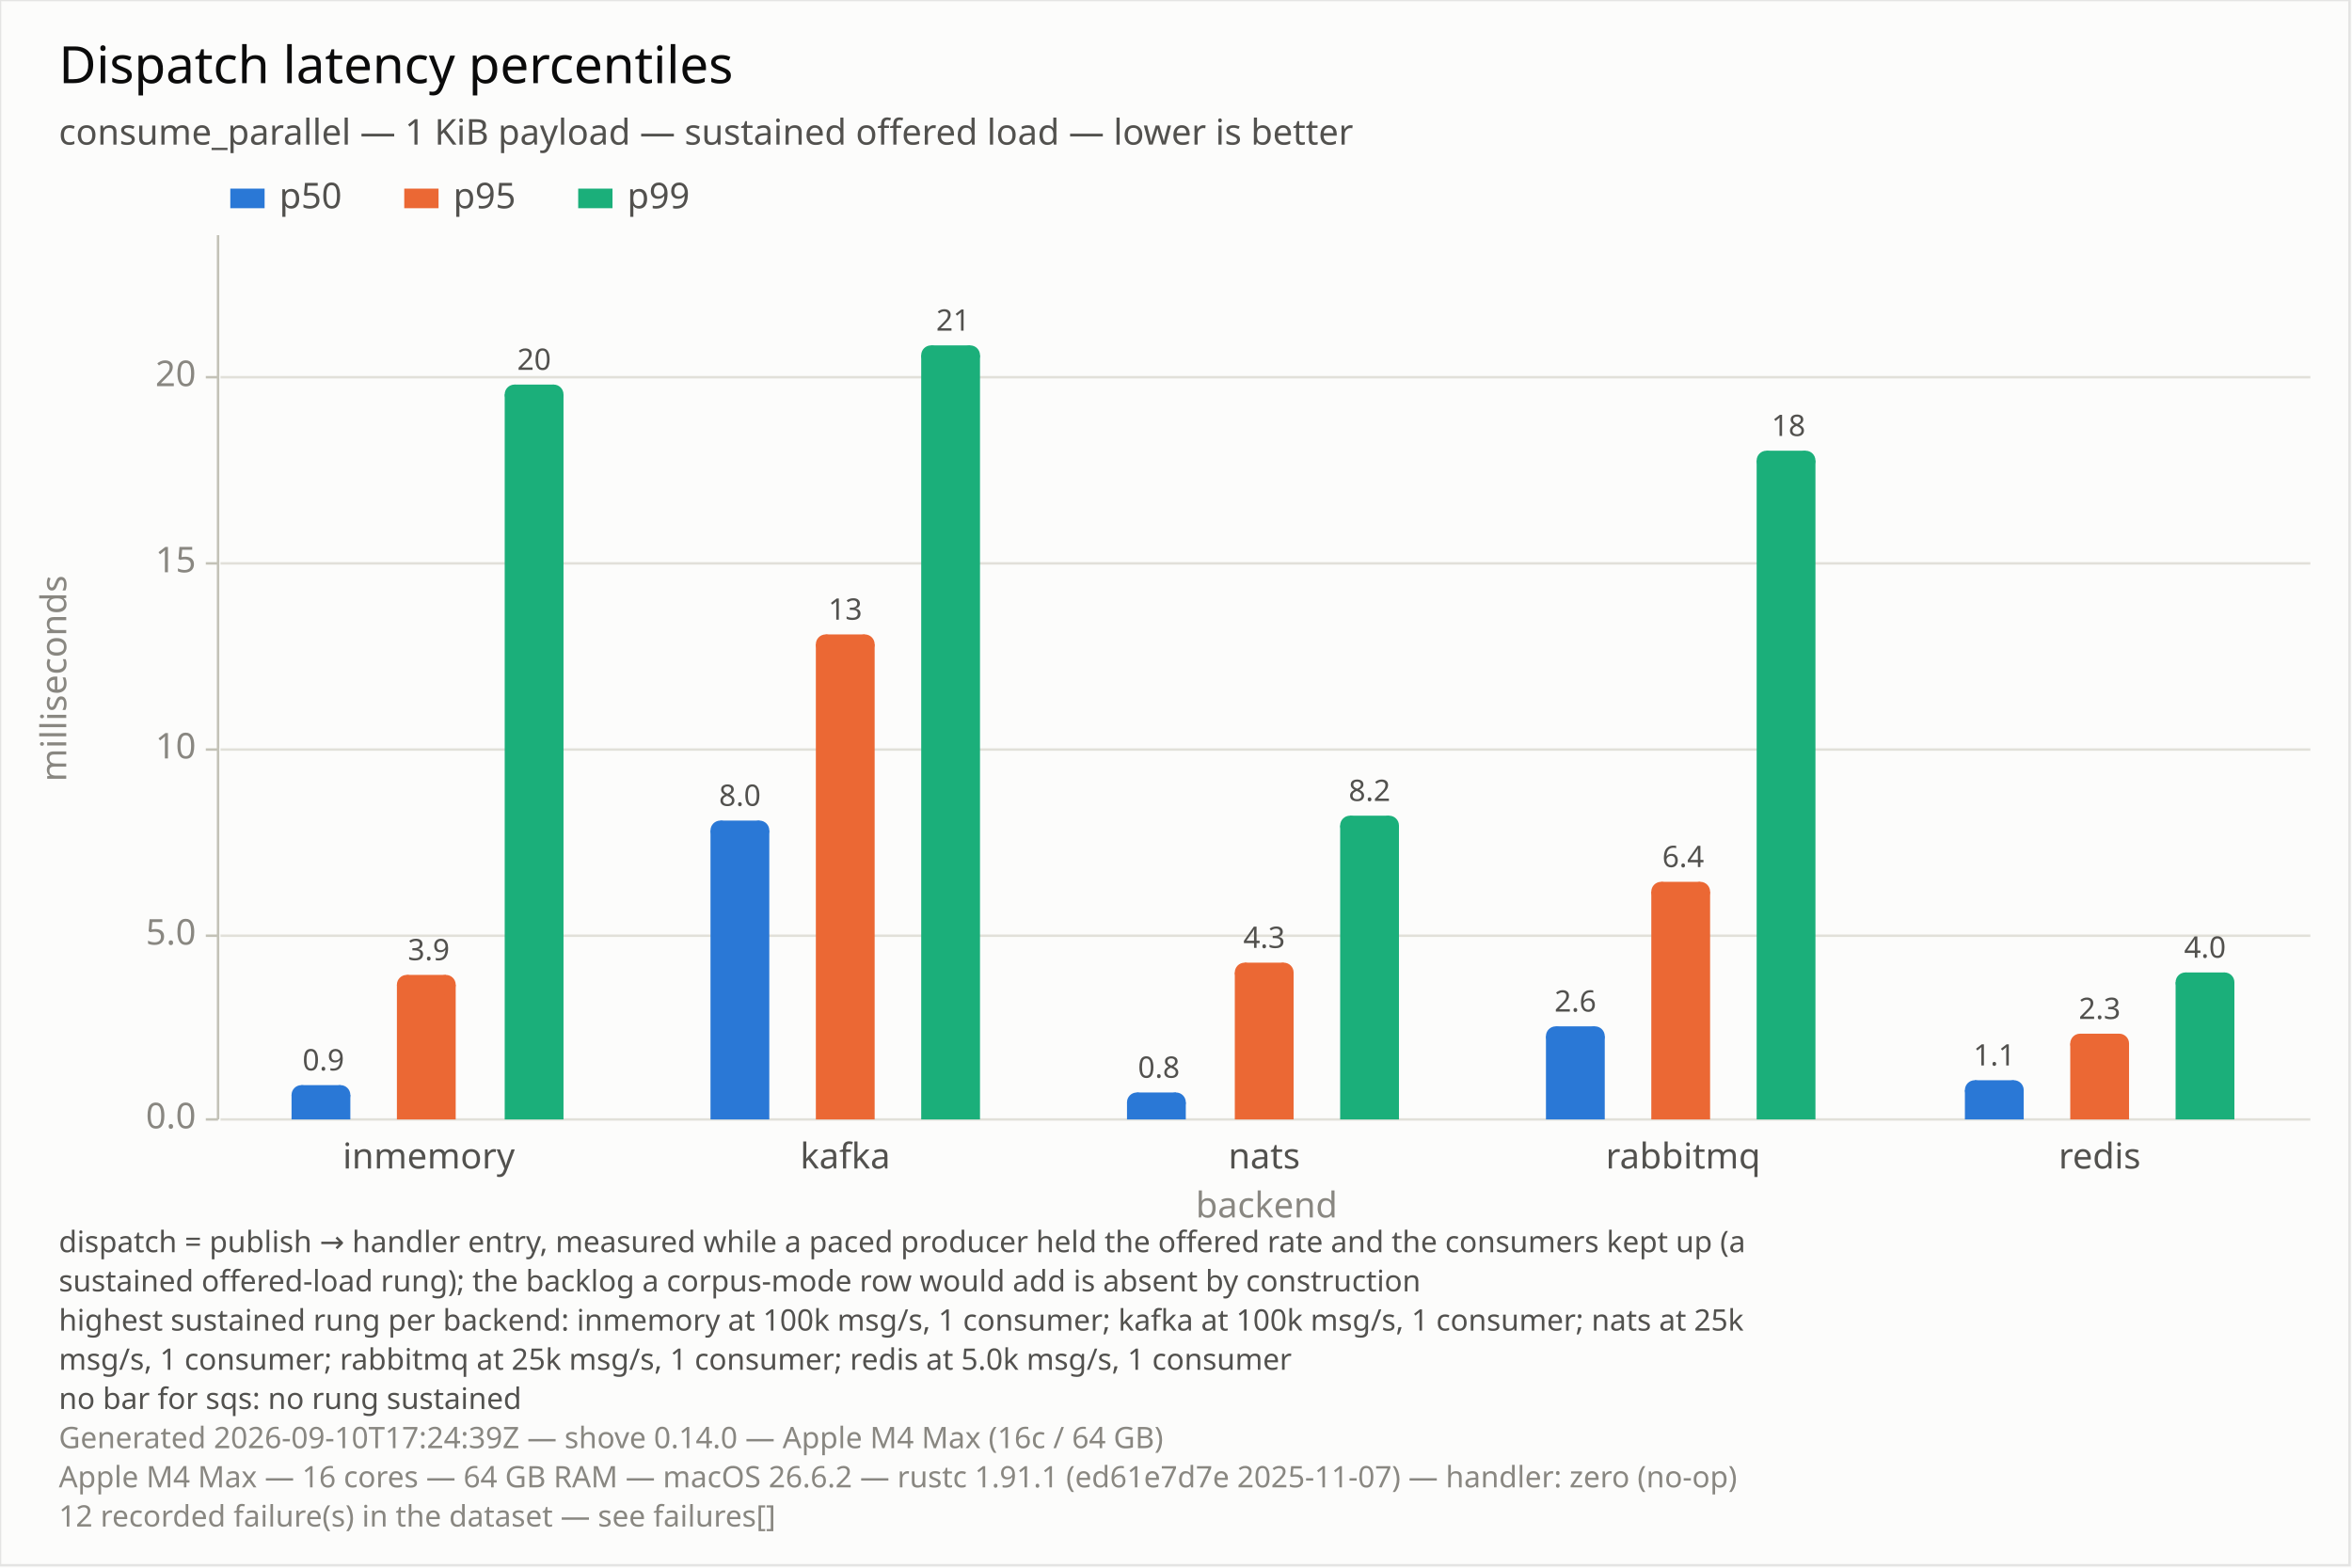
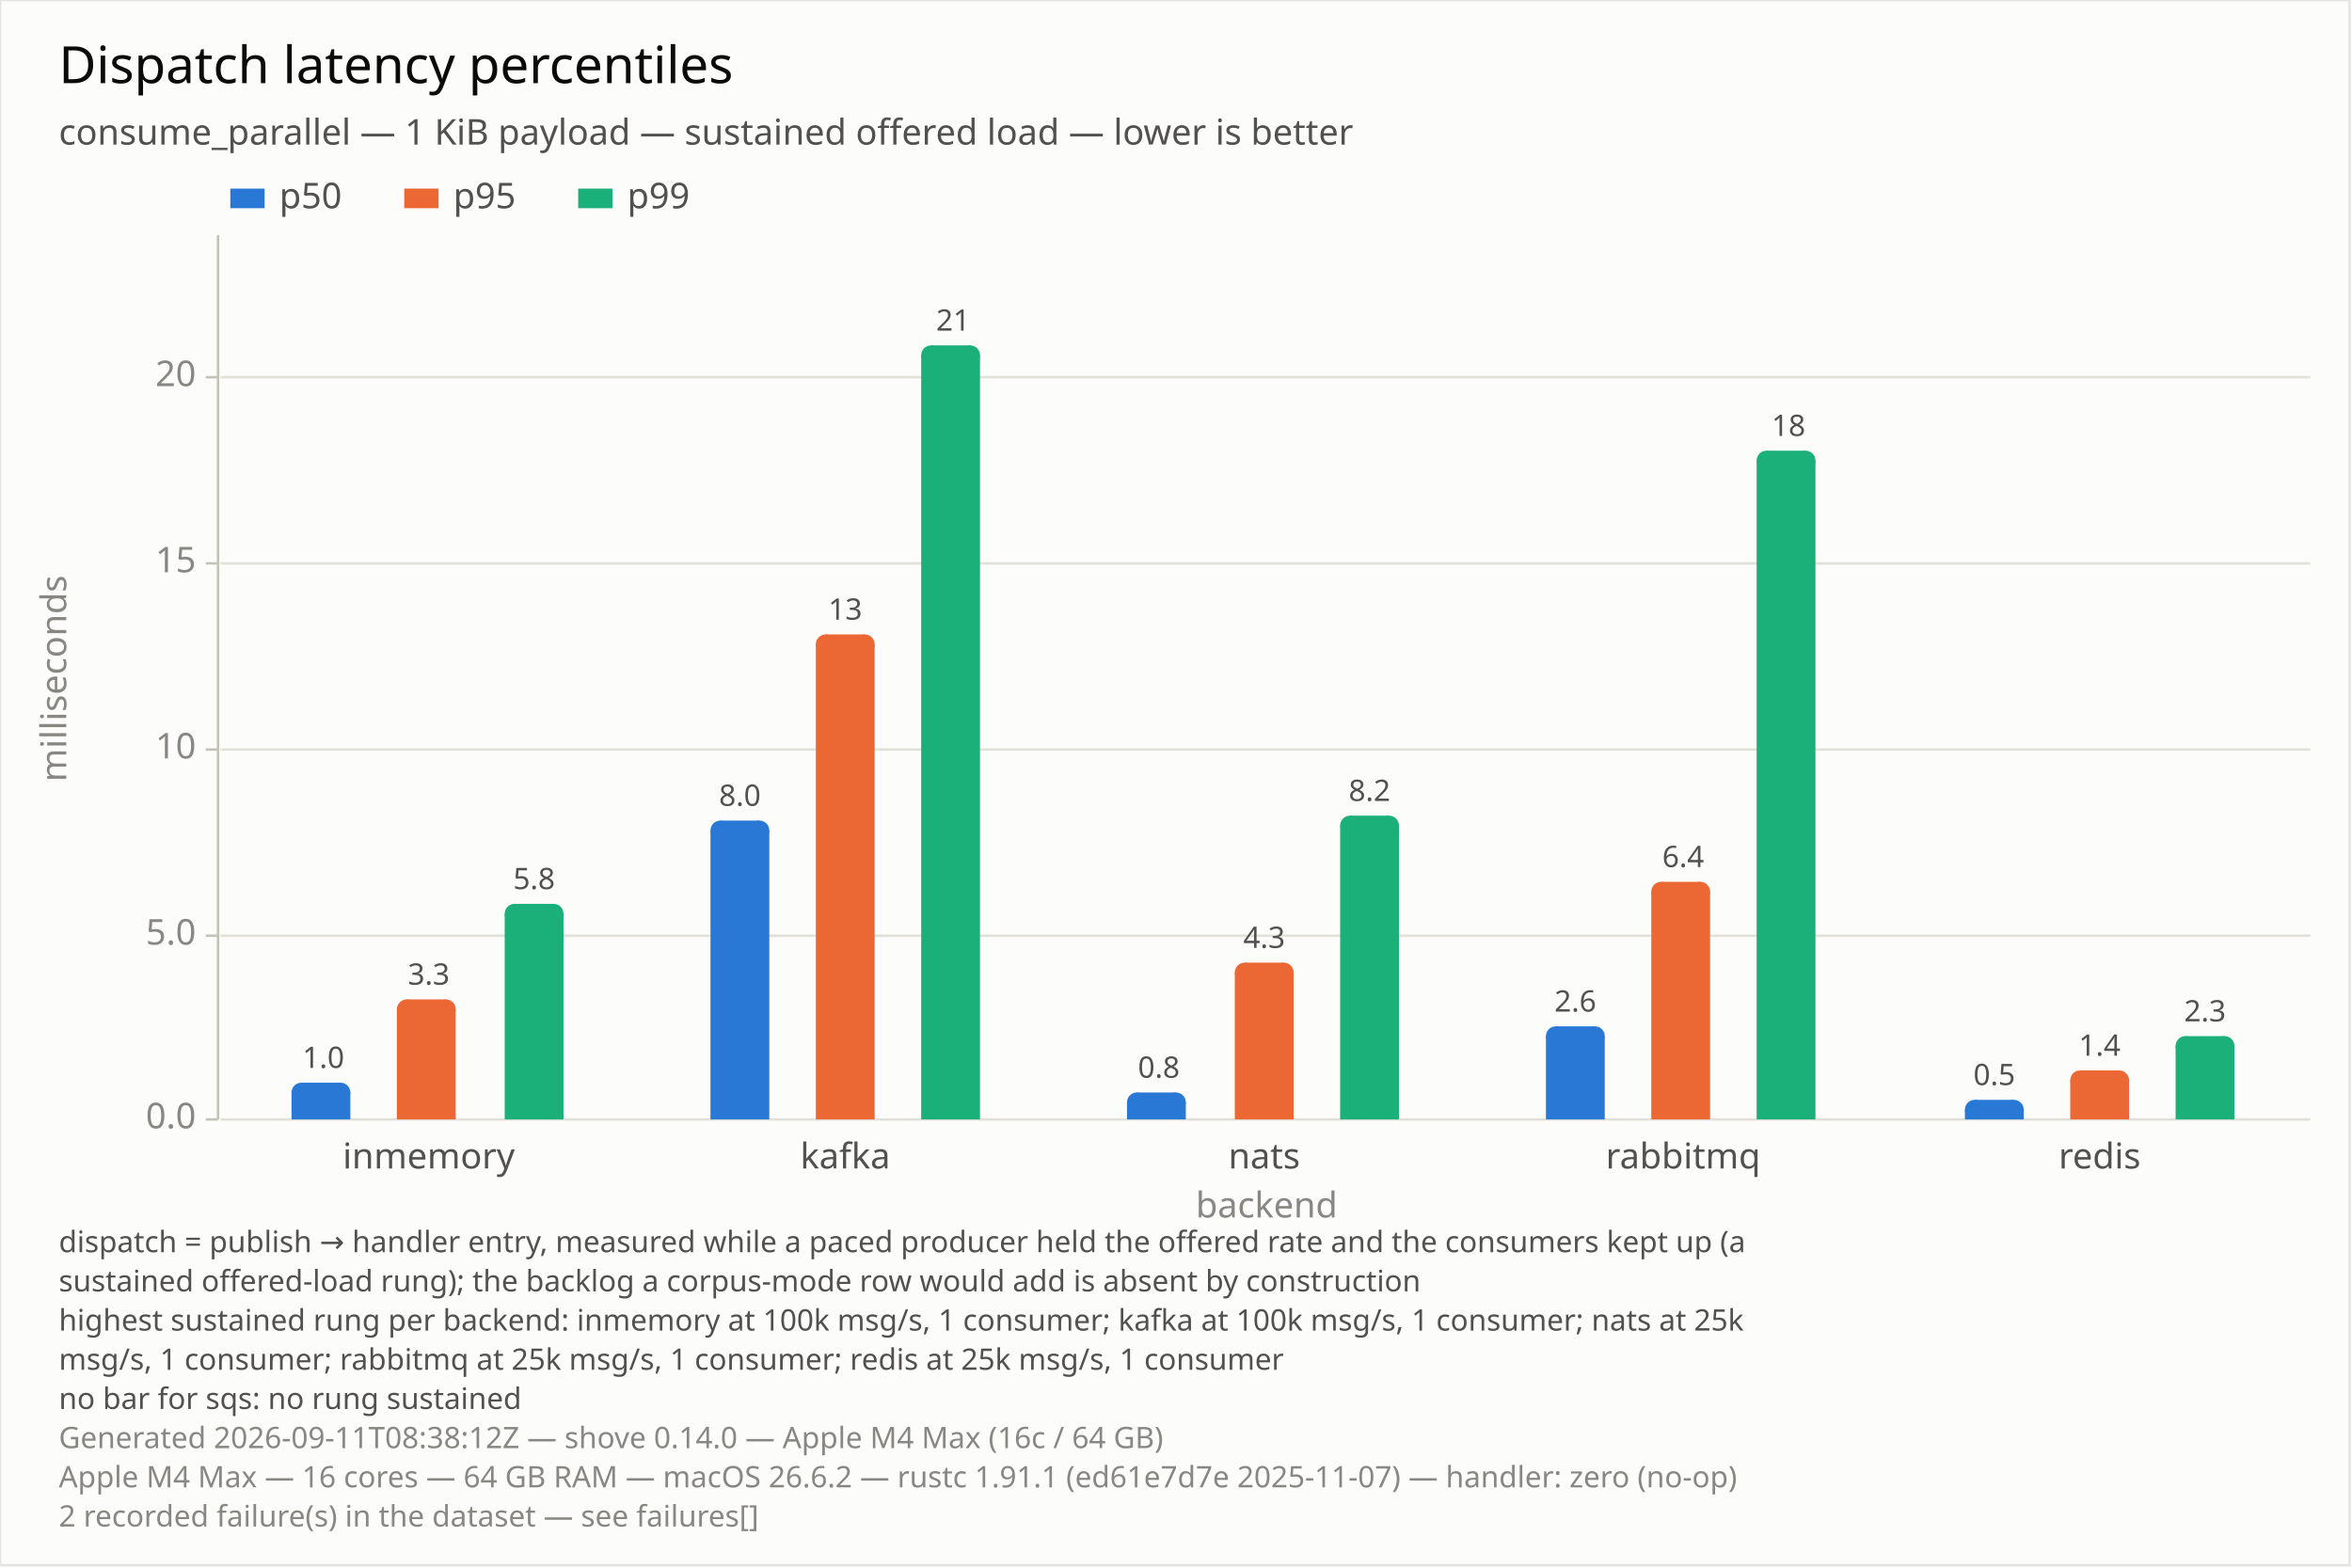
<svg xmlns="http://www.w3.org/2000/svg" width="960" height="640" viewBox="0 0 960 640">
  <rect x="0" y="0" width="960" height="640" opacity="1" fill="#FCFCFB" stroke="none" />
  <rect x="0" y="0" width="959" height="639" opacity="0.1" fill="none" stroke="#0B0B0B" />
  <text x="24" y="18" dy="0.76em" text-anchor="start" font-family="sans-serif" font-size="20.968" opacity="1" fill="#0B0B0B">
Dispatch latency percentiles
</text>
  <text x="24" y="48" dy="0.76em" text-anchor="start" font-family="sans-serif" font-size="14.516" opacity="1" fill="#52514E">
consume_parallel — 1 KiB payload — sustained offered load — lower is better
</text>
  <text x="24" y="502" dy="0.76em" text-anchor="start" font-family="sans-serif" font-size="12.097" opacity="1" fill="#52514E">
dispatch = publish → handler entry, measured while a paced producer held the offered rate and the consumers kept up (a
</text>
  <text x="24" y="518" dy="0.76em" text-anchor="start" font-family="sans-serif" font-size="12.097" opacity="1" fill="#52514E">
sustained offered-load rung); the backlog a corpus-mode row would add is absent by construction
</text>
  <text x="24" y="534" dy="0.76em" text-anchor="start" font-family="sans-serif" font-size="12.097" opacity="1" fill="#52514E">
highest sustained rung per backend: inmemory at 100k msg/s, 1 consumer; kafka at 100k msg/s, 1 consumer; nats at 25k
</text>
  <text x="24" y="550" dy="0.76em" text-anchor="start" font-family="sans-serif" font-size="12.097" opacity="1" fill="#52514E">
- msg/s, 1 consumer; rabbitmq at 25k msg/s, 1 consumer; redis at 5.0k msg/s, 1 consumer
+ msg/s, 1 consumer; rabbitmq at 25k msg/s, 1 consumer; redis at 25k msg/s, 1 consumer
</text>
  <text x="24" y="566" dy="0.76em" text-anchor="start" font-family="sans-serif" font-size="12.097" opacity="1" fill="#52514E">
no bar for sqs: no rung sustained
</text>
  <text x="24" y="582" dy="0.76em" text-anchor="start" font-family="sans-serif" font-size="12.097" opacity="1" fill="#898781">
- Generated 2026-09-10T17:24:39Z — shove 0.14.0 — Apple M4 Max (16c / 64 GB)
+ Generated 2026-09-11T08:38:12Z — shove 0.14.0 — Apple M4 Max (16c / 64 GB)
</text>
  <text x="24" y="598" dy="0.76em" text-anchor="start" font-family="sans-serif" font-size="12.097" opacity="1" fill="#898781">
Apple M4 Max — 16 cores — 64 GB RAM — macOS 26.6.2 — rustc 1.91.1 (ed61e7d7e 2025-11-07) — handler: zero (no-op)
</text>
  <text x="24" y="614" dy="0.76em" text-anchor="start" font-family="sans-serif" font-size="12.097" opacity="1" fill="#898781">
- 12 recorded failure(s) in the dataset — see failures[]
+ 2 recorded failure(s) in the dataset — see failures[]
</text>
  <text x="16" y="277" dy="0.76em" text-anchor="middle" font-family="sans-serif" font-size="14.516" opacity="1" fill="#898781" transform="rotate(270, 16, 277)">
milliseconds
</text>
  <line opacity="1" stroke="#E1E0D9" stroke-width="1" x1="90" y1="457" x2="943" y2="457" />
  <line opacity="1" stroke="#E1E0D9" stroke-width="1" x1="90" y1="382" x2="943" y2="382" />
  <line opacity="1" stroke="#E1E0D9" stroke-width="1" x1="90" y1="306" x2="943" y2="306" />
  <line opacity="1" stroke="#E1E0D9" stroke-width="1" x1="90" y1="230" x2="943" y2="230" />
  <line opacity="1" stroke="#E1E0D9" stroke-width="1" x1="90" y1="154" x2="943" y2="154" />
  <polyline fill="none" opacity="1" stroke="#C3C2B7" stroke-width="1" points="89,96 89,457 " />
  <text x="80" y="457" dy="0.5ex" text-anchor="end" font-family="sans-serif" font-size="14.516" opacity="1" fill="#898781">
0.0
</text>
  <polyline fill="none" opacity="1" stroke="#C3C2B7" stroke-width="1" points="84,457 89,457 " />
  <text x="80" y="382" dy="0.5ex" text-anchor="end" font-family="sans-serif" font-size="14.516" opacity="1" fill="#898781">
5.0
</text>
  <polyline fill="none" opacity="1" stroke="#C3C2B7" stroke-width="1" points="84,382 89,382 " />
  <text x="80" y="306" dy="0.5ex" text-anchor="end" font-family="sans-serif" font-size="14.516" opacity="1" fill="#898781">
10
</text>
  <polyline fill="none" opacity="1" stroke="#C3C2B7" stroke-width="1" points="84,306 89,306 " />
  <text x="80" y="230" dy="0.5ex" text-anchor="end" font-family="sans-serif" font-size="14.516" opacity="1" fill="#898781">
15
</text>
  <polyline fill="none" opacity="1" stroke="#C3C2B7" stroke-width="1" points="84,230 89,230 " />
  <text x="80" y="154" dy="0.5ex" text-anchor="end" font-family="sans-serif" font-size="14.516" opacity="1" fill="#898781">
20
</text>
  <polyline fill="none" opacity="1" stroke="#C3C2B7" stroke-width="1" points="84,154 89,154 " />
-   <rect x="119" y="447" width="24" height="10" opacity="1" fill="#2A78D6" stroke="none" />
-   <rect x="123" y="443" width="16" height="5" opacity="1" fill="#2A78D6" stroke="none" />
-   <circle cx="123" cy="447" r="4" opacity="1" fill="#2A78D6" stroke="none" stroke-width="0" />
-   <circle cx="139" cy="447" r="4" opacity="1" fill="#2A78D6" stroke="none" stroke-width="0" />
-   <text x="132" y="440" dy="-0.5ex" text-anchor="middle" font-family="sans-serif" font-size="12.097" opacity="1" fill="#52514E">
- 0.9
+   <rect x="119" y="446" width="24" height="11" opacity="1" fill="#2A78D6" stroke="none" />
+   <rect x="123" y="442" width="16" height="5" opacity="1" fill="#2A78D6" stroke="none" />
+   <circle cx="123" cy="446" r="4" opacity="1" fill="#2A78D6" stroke="none" stroke-width="0" />
+   <circle cx="139" cy="446" r="4" opacity="1" fill="#2A78D6" stroke="none" stroke-width="0" />
+   <text x="132" y="439" dy="-0.5ex" text-anchor="middle" font-family="sans-serif" font-size="12.097" opacity="1" fill="#52514E">
+ 1.0
</text>
-   <rect x="162" y="402" width="24" height="55" opacity="1" fill="#EB6834" stroke="none" />
-   <rect x="166" y="398" width="16" height="5" opacity="1" fill="#EB6834" stroke="none" />
-   <circle cx="166" cy="402" r="4" opacity="1" fill="#EB6834" stroke="none" stroke-width="0" />
-   <circle cx="182" cy="402" r="4" opacity="1" fill="#EB6834" stroke="none" stroke-width="0" />
-   <text x="175" y="395" dy="-0.5ex" text-anchor="middle" font-family="sans-serif" font-size="12.097" opacity="1" fill="#52514E">
- 3.9
+   <rect x="162" y="412" width="24" height="45" opacity="1" fill="#EB6834" stroke="none" />
+   <rect x="166" y="408" width="16" height="5" opacity="1" fill="#EB6834" stroke="none" />
+   <circle cx="166" cy="412" r="4" opacity="1" fill="#EB6834" stroke="none" stroke-width="0" />
+   <circle cx="182" cy="412" r="4" opacity="1" fill="#EB6834" stroke="none" stroke-width="0" />
+   <text x="175" y="405" dy="-0.5ex" text-anchor="middle" font-family="sans-serif" font-size="12.097" opacity="1" fill="#52514E">
+ 3.3
</text>
-   <rect x="206" y="161" width="24" height="296" opacity="1" fill="#1BAF7A" stroke="none" />
-   <rect x="210" y="157" width="16" height="5" opacity="1" fill="#1BAF7A" stroke="none" />
-   <circle cx="210" cy="161" r="4" opacity="1" fill="#1BAF7A" stroke="none" stroke-width="0" />
-   <circle cx="226" cy="161" r="4" opacity="1" fill="#1BAF7A" stroke="none" stroke-width="0" />
-   <text x="218" y="154" dy="-0.5ex" text-anchor="middle" font-family="sans-serif" font-size="12.097" opacity="1" fill="#52514E">
- 20
+   <rect x="206" y="373" width="24" height="84" opacity="1" fill="#1BAF7A" stroke="none" />
+   <rect x="210" y="369" width="16" height="5" opacity="1" fill="#1BAF7A" stroke="none" />
+   <circle cx="210" cy="373" r="4" opacity="1" fill="#1BAF7A" stroke="none" stroke-width="0" />
+   <circle cx="226" cy="373" r="4" opacity="1" fill="#1BAF7A" stroke="none" stroke-width="0" />
+   <text x="218" y="366" dy="-0.5ex" text-anchor="middle" font-family="sans-serif" font-size="12.097" opacity="1" fill="#52514E">
+ 5.8
</text>
  <rect x="290" y="339" width="24" height="118" opacity="1" fill="#2A78D6" stroke="none" />
  <rect x="294" y="335" width="16" height="5" opacity="1" fill="#2A78D6" stroke="none" />
  <circle cx="294" cy="339" r="4" opacity="1" fill="#2A78D6" stroke="none" stroke-width="0" />
  <circle cx="310" cy="339" r="4" opacity="1" fill="#2A78D6" stroke="none" stroke-width="0" />
  <text x="302" y="332" dy="-0.5ex" text-anchor="middle" font-family="sans-serif" font-size="12.097" opacity="1" fill="#52514E">
8.0
</text>
  <rect x="333" y="263" width="24" height="194" opacity="1" fill="#EB6834" stroke="none" />
  <rect x="337" y="259" width="16" height="5" opacity="1" fill="#EB6834" stroke="none" />
  <circle cx="337" cy="263" r="4" opacity="1" fill="#EB6834" stroke="none" stroke-width="0" />
  <circle cx="353" cy="263" r="4" opacity="1" fill="#EB6834" stroke="none" stroke-width="0" />
  <text x="345" y="256" dy="-0.5ex" text-anchor="middle" font-family="sans-serif" font-size="12.097" opacity="1" fill="#52514E">
13
</text>
  <rect x="376" y="145" width="24" height="312" opacity="1" fill="#1BAF7A" stroke="none" />
  <rect x="380" y="141" width="16" height="5" opacity="1" fill="#1BAF7A" stroke="none" />
  <circle cx="380" cy="145" r="4" opacity="1" fill="#1BAF7A" stroke="none" stroke-width="0" />
  <circle cx="396" cy="145" r="4" opacity="1" fill="#1BAF7A" stroke="none" stroke-width="0" />
  <text x="389" y="138" dy="-0.5ex" text-anchor="middle" font-family="sans-serif" font-size="12.097" opacity="1" fill="#52514E">
21
</text>
  <rect x="460" y="450" width="24" height="7" opacity="1" fill="#2A78D6" stroke="none" />
  <rect x="464" y="446" width="16" height="5" opacity="1" fill="#2A78D6" stroke="none" />
  <circle cx="464" cy="450" r="4" opacity="1" fill="#2A78D6" stroke="none" stroke-width="0" />
  <circle cx="480" cy="450" r="4" opacity="1" fill="#2A78D6" stroke="none" stroke-width="0" />
  <text x="473" y="443" dy="-0.5ex" text-anchor="middle" font-family="sans-serif" font-size="12.097" opacity="1" fill="#52514E">
0.8
</text>
  <rect x="504" y="397" width="24" height="60" opacity="1" fill="#EB6834" stroke="none" />
  <rect x="508" y="393" width="16" height="5" opacity="1" fill="#EB6834" stroke="none" />
  <circle cx="508" cy="397" r="4" opacity="1" fill="#EB6834" stroke="none" stroke-width="0" />
  <circle cx="524" cy="397" r="4" opacity="1" fill="#EB6834" stroke="none" stroke-width="0" />
  <text x="516" y="390" dy="-0.5ex" text-anchor="middle" font-family="sans-serif" font-size="12.097" opacity="1" fill="#52514E">
4.3
</text>
  <rect x="547" y="337" width="24" height="120" opacity="1" fill="#1BAF7A" stroke="none" />
  <rect x="551" y="333" width="16" height="5" opacity="1" fill="#1BAF7A" stroke="none" />
  <circle cx="551" cy="337" r="4" opacity="1" fill="#1BAF7A" stroke="none" stroke-width="0" />
  <circle cx="567" cy="337" r="4" opacity="1" fill="#1BAF7A" stroke="none" stroke-width="0" />
  <text x="559" y="330" dy="-0.5ex" text-anchor="middle" font-family="sans-serif" font-size="12.097" opacity="1" fill="#52514E">
8.2
</text>
  <rect x="631" y="423" width="24" height="34" opacity="1" fill="#2A78D6" stroke="none" />
  <rect x="635" y="419" width="16" height="5" opacity="1" fill="#2A78D6" stroke="none" />
  <circle cx="635" cy="423" r="4" opacity="1" fill="#2A78D6" stroke="none" stroke-width="0" />
  <circle cx="651" cy="423" r="4" opacity="1" fill="#2A78D6" stroke="none" stroke-width="0" />
  <text x="643" y="416" dy="-0.5ex" text-anchor="middle" font-family="sans-serif" font-size="12.097" opacity="1" fill="#52514E">
2.6
</text>
  <rect x="674" y="364" width="24" height="93" opacity="1" fill="#EB6834" stroke="none" />
  <rect x="678" y="360" width="16" height="5" opacity="1" fill="#EB6834" stroke="none" />
  <circle cx="678" cy="364" r="4" opacity="1" fill="#EB6834" stroke="none" stroke-width="0" />
  <circle cx="694" cy="364" r="4" opacity="1" fill="#EB6834" stroke="none" stroke-width="0" />
  <text x="687" y="357" dy="-0.5ex" text-anchor="middle" font-family="sans-serif" font-size="12.097" opacity="1" fill="#52514E">
6.4
</text>
  <rect x="717" y="188" width="24" height="269" opacity="1" fill="#1BAF7A" stroke="none" />
  <rect x="721" y="184" width="16" height="5" opacity="1" fill="#1BAF7A" stroke="none" />
  <circle cx="721" cy="188" r="4" opacity="1" fill="#1BAF7A" stroke="none" stroke-width="0" />
  <circle cx="737" cy="188" r="4" opacity="1" fill="#1BAF7A" stroke="none" stroke-width="0" />
  <text x="730" y="181" dy="-0.5ex" text-anchor="middle" font-family="sans-serif" font-size="12.097" opacity="1" fill="#52514E">
18
</text>
-   <rect x="802" y="445" width="24" height="12" opacity="1" fill="#2A78D6" stroke="none" />
-   <rect x="806" y="441" width="16" height="5" opacity="1" fill="#2A78D6" stroke="none" />
-   <circle cx="806" cy="445" r="4" opacity="1" fill="#2A78D6" stroke="none" stroke-width="0" />
-   <circle cx="822" cy="445" r="4" opacity="1" fill="#2A78D6" stroke="none" stroke-width="0" />
-   <text x="814" y="438" dy="-0.5ex" text-anchor="middle" font-family="sans-serif" font-size="12.097" opacity="1" fill="#52514E">
- 1.1
+   <rect x="802" y="453" width="24" height="4" opacity="1" fill="#2A78D6" stroke="none" />
+   <rect x="806" y="449" width="16" height="5" opacity="1" fill="#2A78D6" stroke="none" />
+   <circle cx="806" cy="453" r="4" opacity="1" fill="#2A78D6" stroke="none" stroke-width="0" />
+   <circle cx="822" cy="453" r="4" opacity="1" fill="#2A78D6" stroke="none" stroke-width="0" />
+   <text x="814" y="446" dy="-0.5ex" text-anchor="middle" font-family="sans-serif" font-size="12.097" opacity="1" fill="#52514E">
+ 0.5
</text>
-   <rect x="845" y="426" width="24" height="31" opacity="1" fill="#EB6834" stroke="none" />
-   <rect x="849" y="422" width="16" height="5" opacity="1" fill="#EB6834" stroke="none" />
-   <circle cx="849" cy="426" r="4" opacity="1" fill="#EB6834" stroke="none" stroke-width="0" />
-   <circle cx="865" cy="426" r="4" opacity="1" fill="#EB6834" stroke="none" stroke-width="0" />
-   <text x="857" y="419" dy="-0.5ex" text-anchor="middle" font-family="sans-serif" font-size="12.097" opacity="1" fill="#52514E">
+   <rect x="845" y="441" width="24" height="16" opacity="1" fill="#EB6834" stroke="none" />
+   <rect x="849" y="437" width="16" height="5" opacity="1" fill="#EB6834" stroke="none" />
+   <circle cx="849" cy="441" r="4" opacity="1" fill="#EB6834" stroke="none" stroke-width="0" />
+   <circle cx="865" cy="441" r="4" opacity="1" fill="#EB6834" stroke="none" stroke-width="0" />
+   <text x="857" y="434" dy="-0.5ex" text-anchor="middle" font-family="sans-serif" font-size="12.097" opacity="1" fill="#52514E">
+ 1.4
+ </text>
+   <rect x="888" y="427" width="24" height="30" opacity="1" fill="#1BAF7A" stroke="none" />
+   <rect x="892" y="423" width="16" height="5" opacity="1" fill="#1BAF7A" stroke="none" />
+   <circle cx="892" cy="427" r="4" opacity="1" fill="#1BAF7A" stroke="none" stroke-width="0" />
+   <circle cx="908" cy="427" r="4" opacity="1" fill="#1BAF7A" stroke="none" stroke-width="0" />
+   <text x="900" y="420" dy="-0.5ex" text-anchor="middle" font-family="sans-serif" font-size="12.097" opacity="1" fill="#52514E">
2.3
- </text>
-   <rect x="888" y="401" width="24" height="56" opacity="1" fill="#1BAF7A" stroke="none" />
-   <rect x="892" y="397" width="16" height="5" opacity="1" fill="#1BAF7A" stroke="none" />
-   <circle cx="892" cy="401" r="4" opacity="1" fill="#1BAF7A" stroke="none" stroke-width="0" />
-   <circle cx="908" cy="401" r="4" opacity="1" fill="#1BAF7A" stroke="none" stroke-width="0" />
-   <text x="900" y="394" dy="-0.5ex" text-anchor="middle" font-family="sans-serif" font-size="12.097" opacity="1" fill="#52514E">
- 4.0
</text>
  <text x="175" y="466" dy="0.76em" text-anchor="middle" font-family="sans-serif" font-size="14.516" opacity="1" fill="#52514E">
inmemory
</text>
  <text x="345" y="466" dy="0.76em" text-anchor="middle" font-family="sans-serif" font-size="14.516" opacity="1" fill="#52514E">
kafka
</text>
  <text x="516" y="466" dy="0.76em" text-anchor="middle" font-family="sans-serif" font-size="14.516" opacity="1" fill="#52514E">
nats
</text>
  <text x="687" y="466" dy="0.76em" text-anchor="middle" font-family="sans-serif" font-size="14.516" opacity="1" fill="#52514E">
rabbitmq
</text>
  <text x="857" y="466" dy="0.76em" text-anchor="middle" font-family="sans-serif" font-size="14.516" opacity="1" fill="#52514E">
redis
</text>
  <text x="517" y="486" dy="0.76em" text-anchor="middle" font-family="sans-serif" font-size="14.516" opacity="1" fill="#898781">
backend
</text>
  <rect x="94" y="77" width="14" height="8" opacity="1" fill="#2A78D6" stroke="none" />
  <text x="114" y="74" dy="0.76em" text-anchor="start" font-family="sans-serif" font-size="14.516" opacity="1" fill="#52514E">
p50
</text>
  <rect x="165" y="77" width="14" height="8" opacity="1" fill="#EB6834" stroke="none" />
  <text x="185" y="74" dy="0.76em" text-anchor="start" font-family="sans-serif" font-size="14.516" opacity="1" fill="#52514E">
p95
</text>
  <rect x="236" y="77" width="14" height="8" opacity="1" fill="#1BAF7A" stroke="none" />
  <text x="256" y="74" dy="0.76em" text-anchor="start" font-family="sans-serif" font-size="14.516" opacity="1" fill="#52514E">
p99
</text>
</svg>
